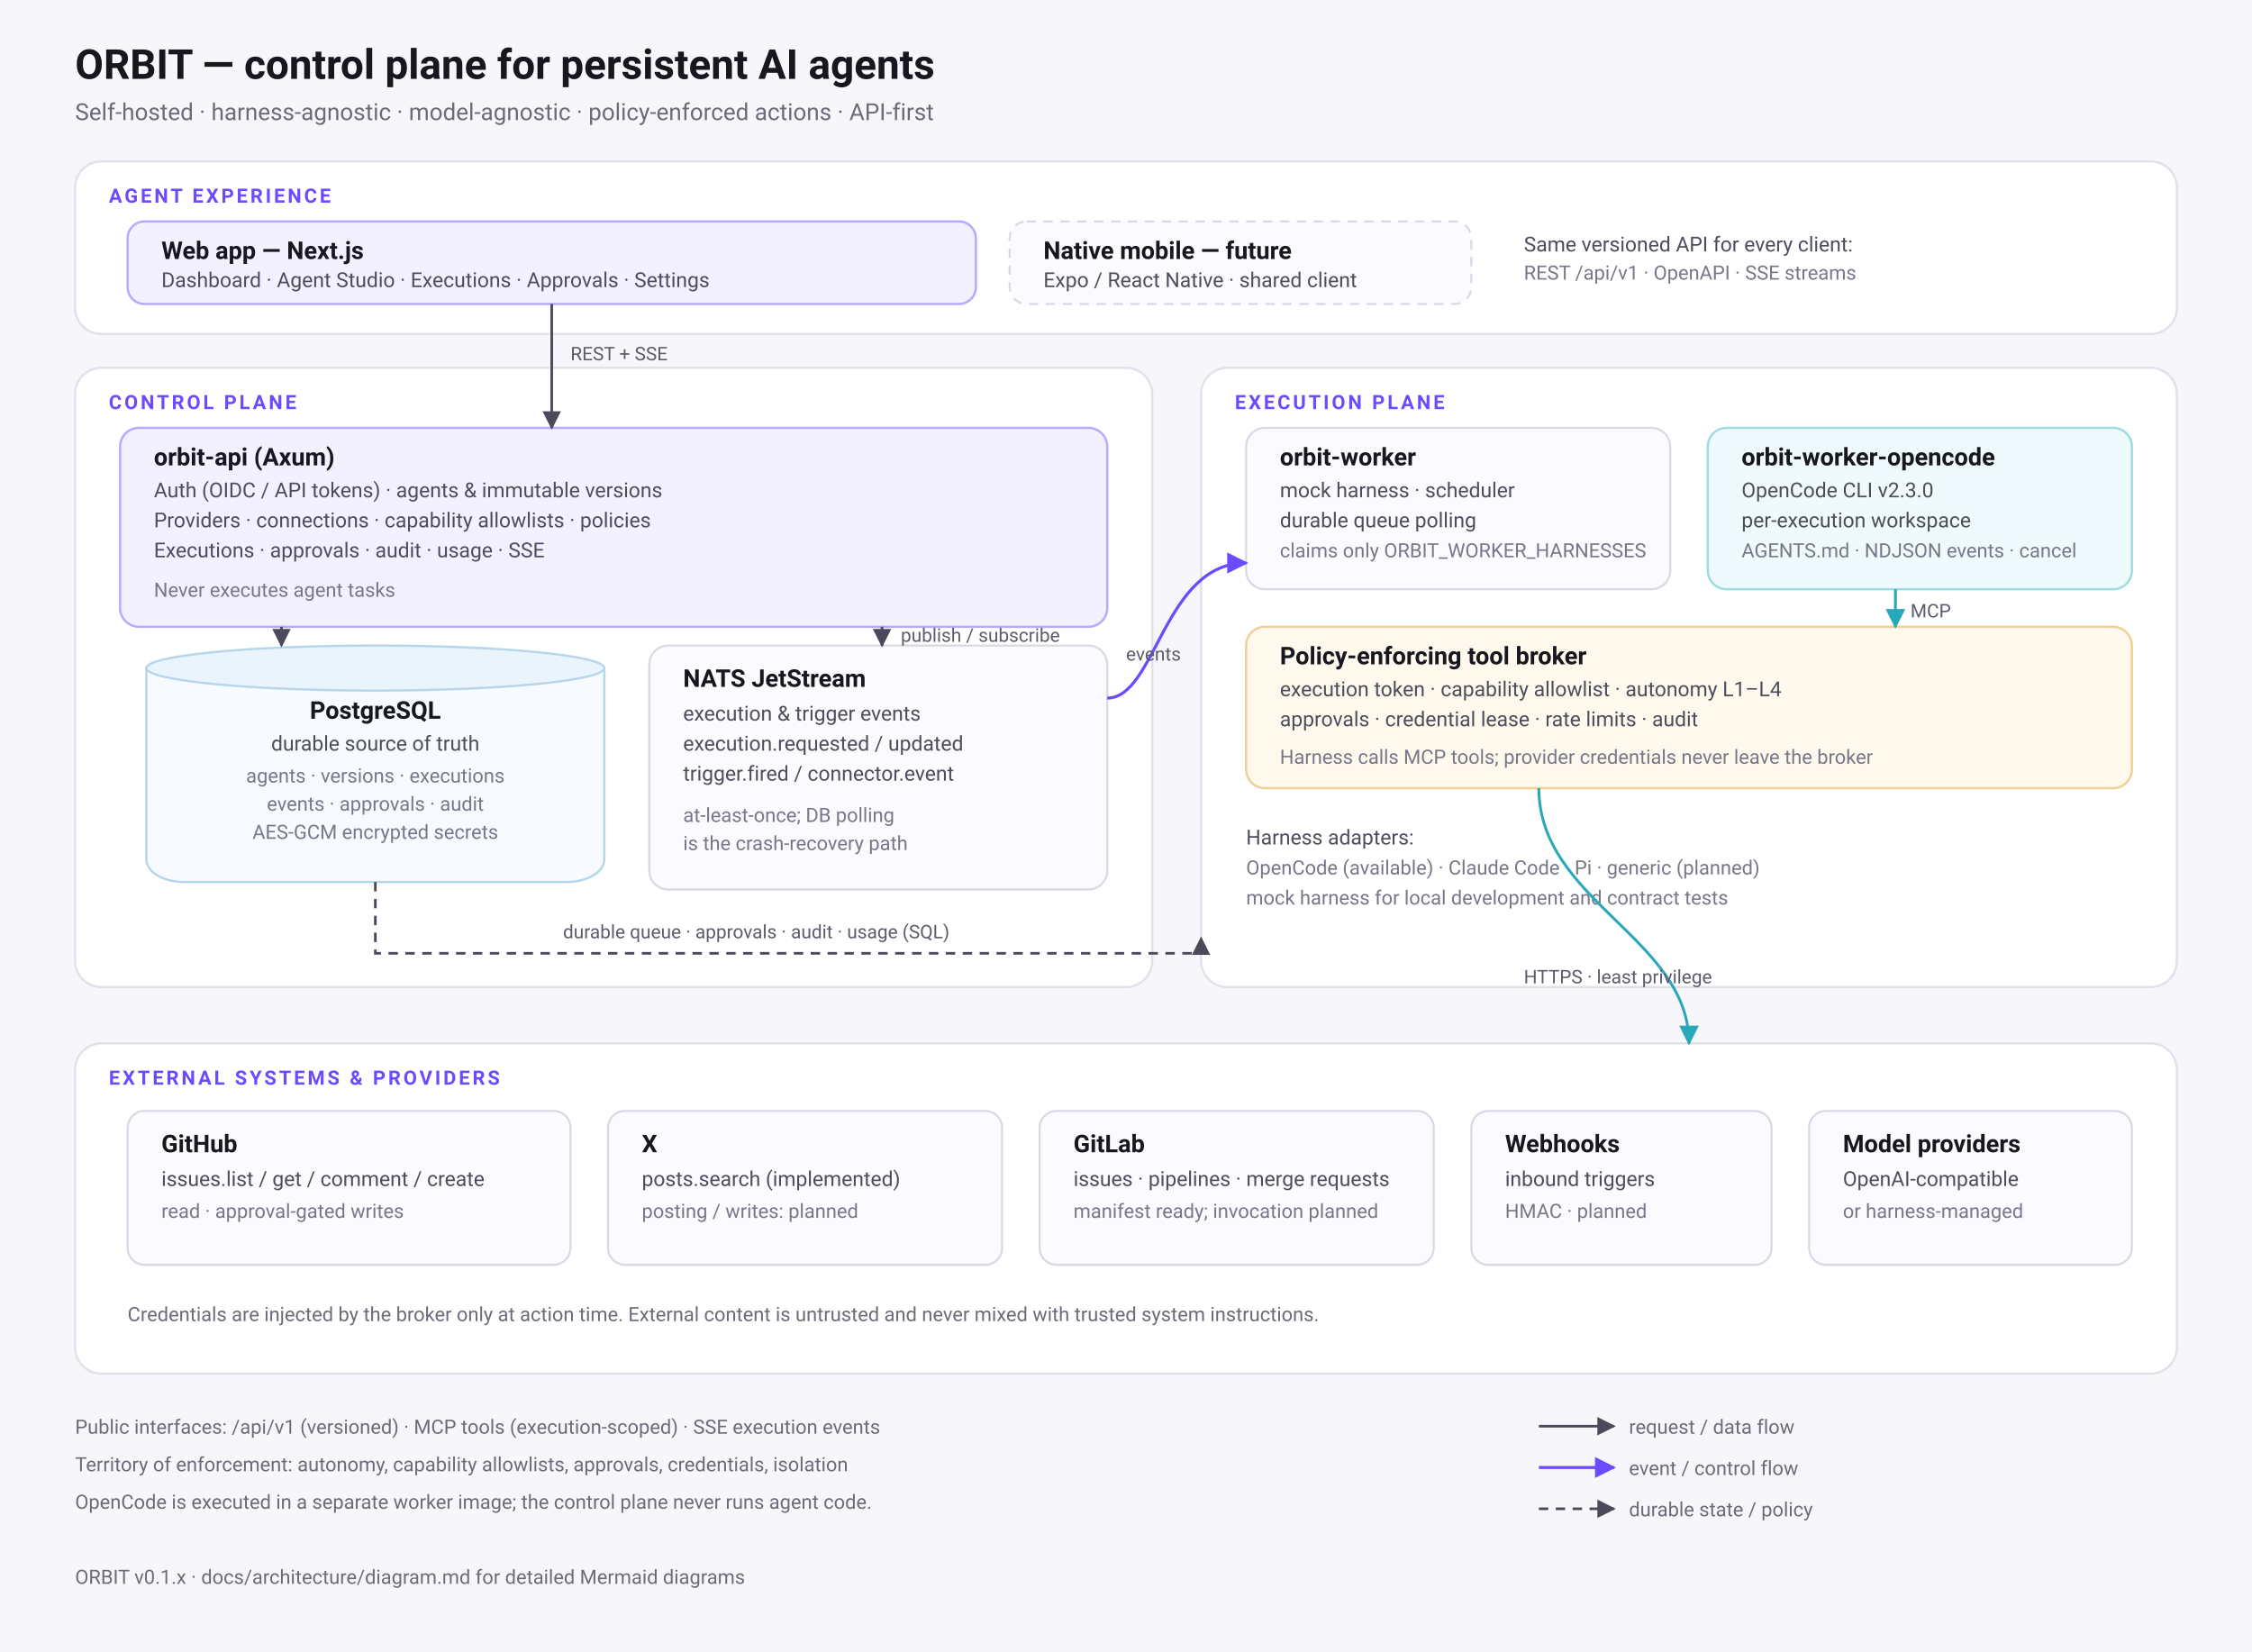
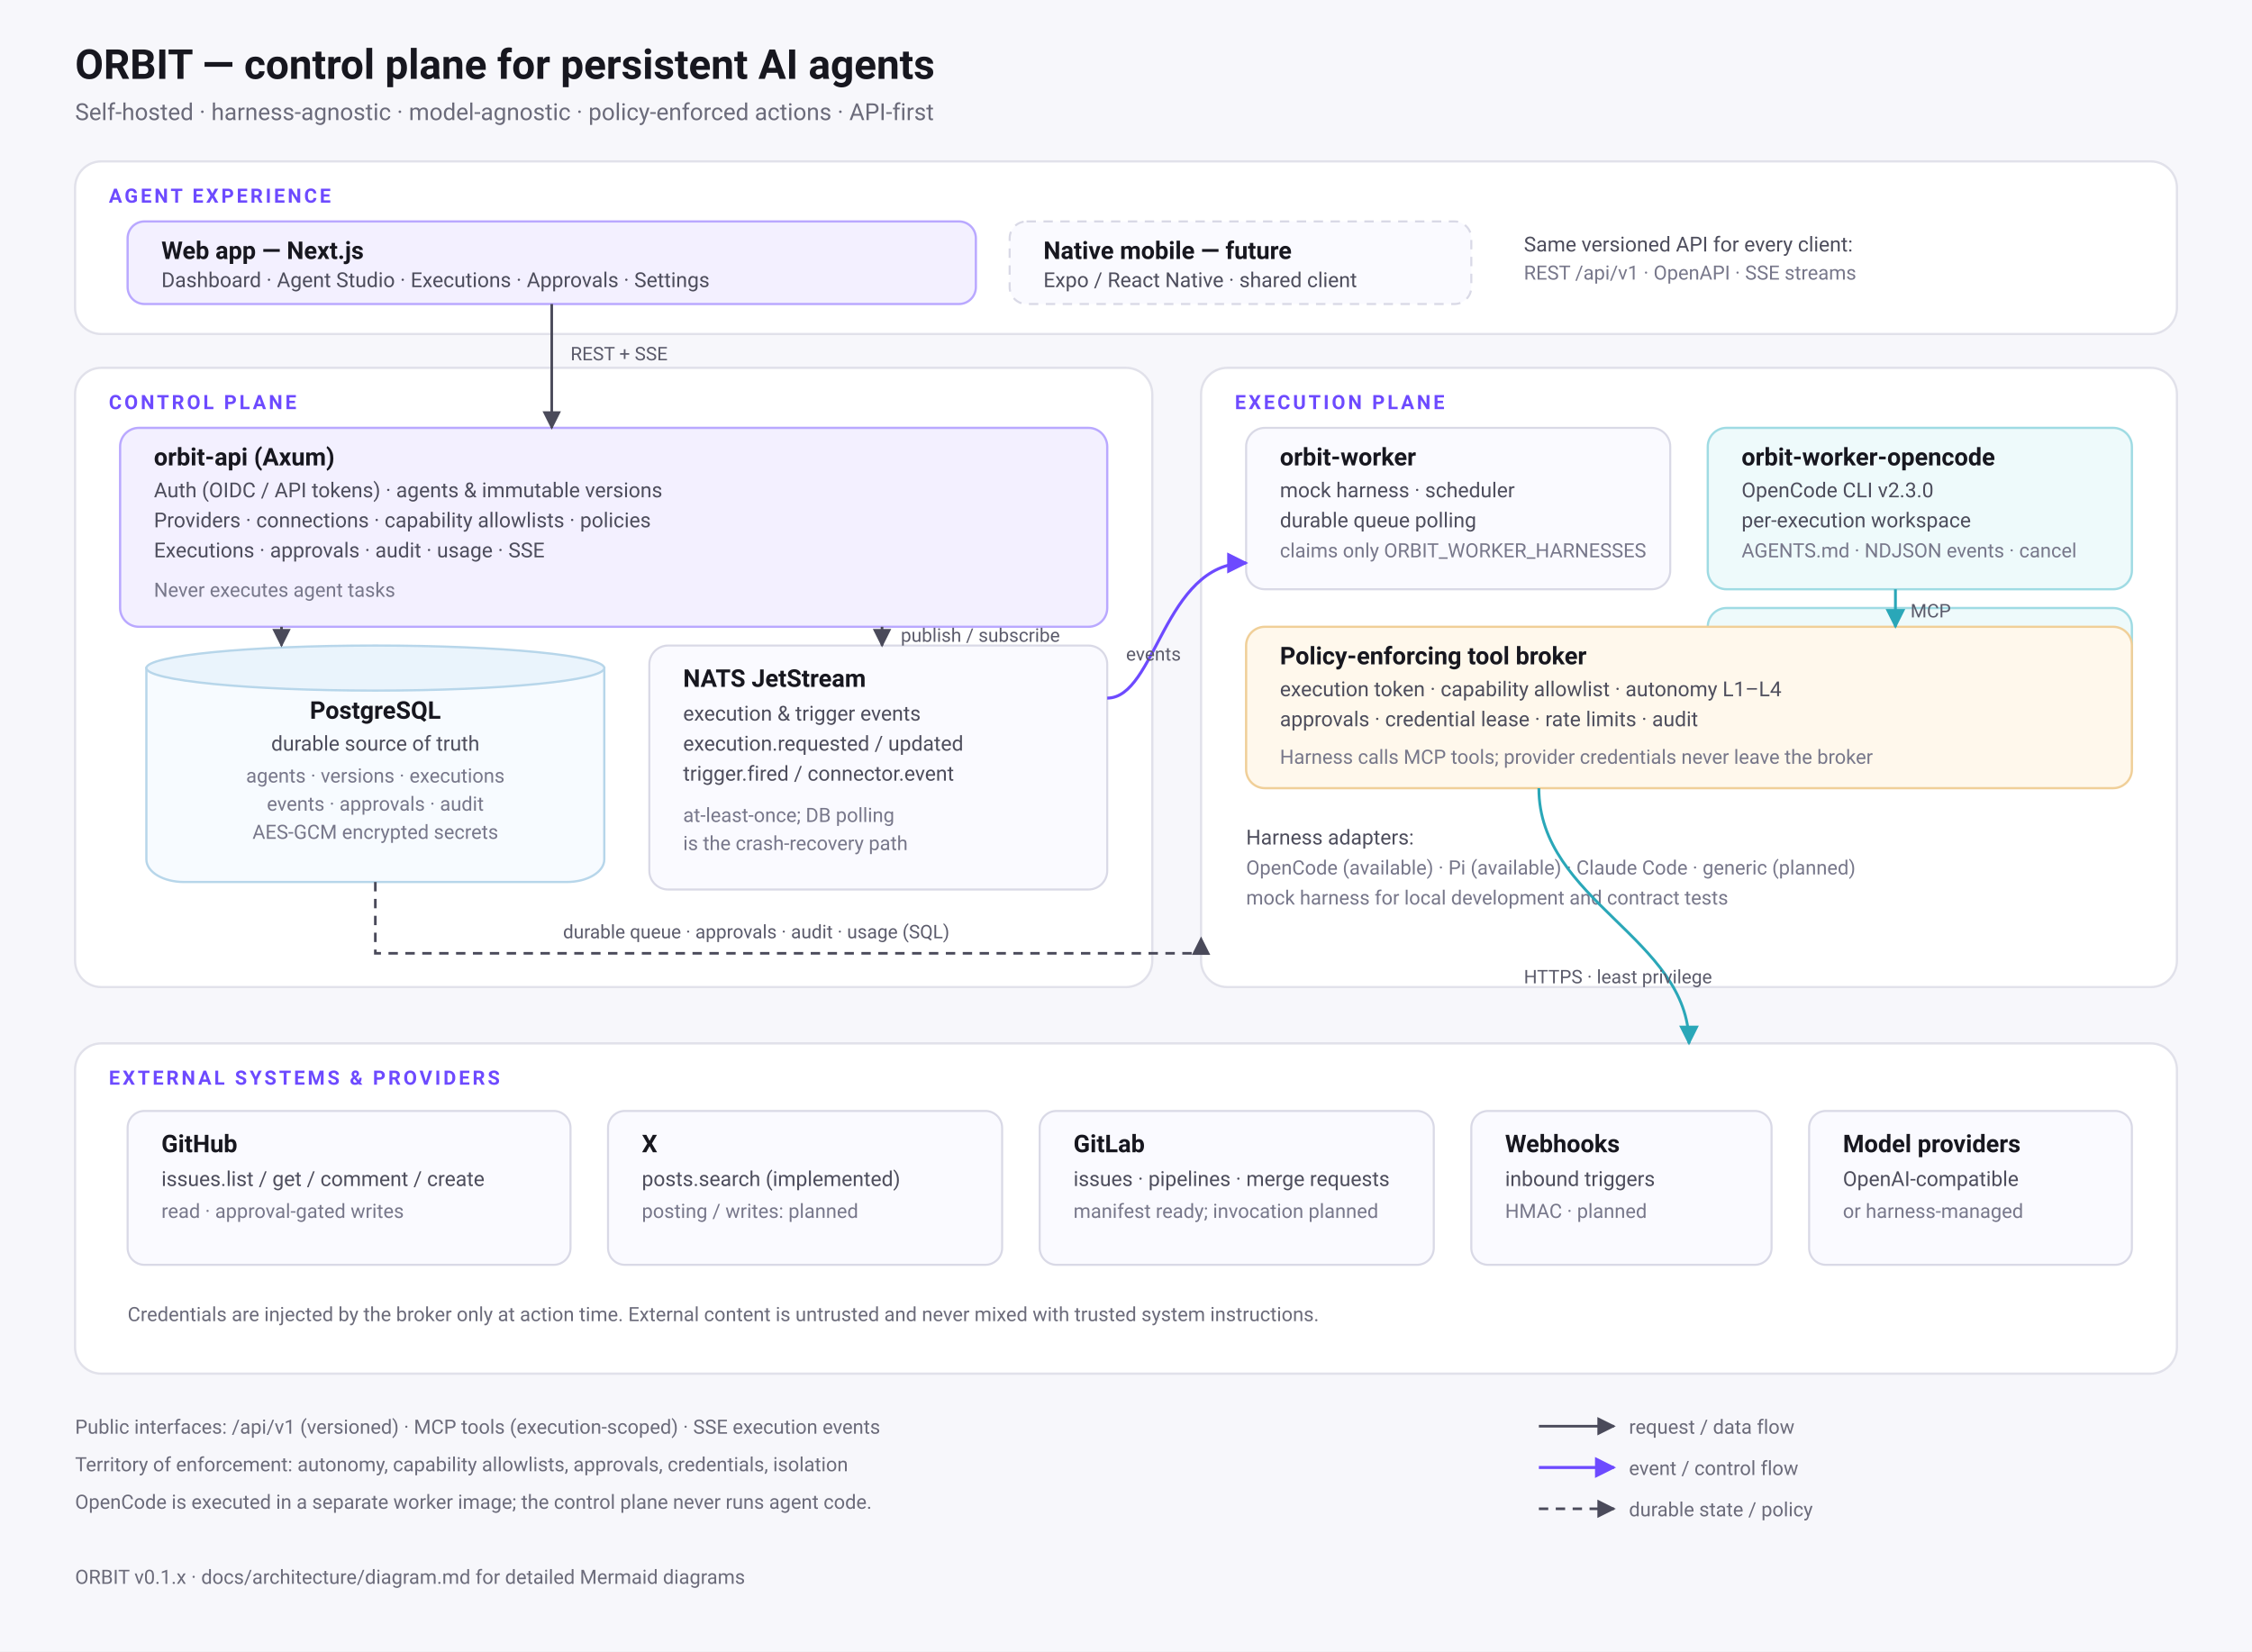
<svg xmlns="http://www.w3.org/2000/svg" width="1200" height="880" viewBox="0 0 1200 880" font-family="-apple-system, BlinkMacSystemFont, 'Segoe UI', Roboto, Helvetica, Arial, sans-serif">
  <defs>
    <marker id="arrow" viewBox="0 0 10 10" refX="9" refY="5" markerWidth="7" markerHeight="7" orient="auto-start-reverse">
      <path d="M 0 0 L 10 5 L 0 10 z" fill="#4a4a5a" />
    </marker>
    <marker id="arrow-accent" viewBox="0 0 10 10" refX="9" refY="5" markerWidth="7" markerHeight="7" orient="auto-start-reverse">
      <path d="M 0 0 L 10 5 L 0 10 z" fill="#6d4aff" />
    </marker>
    <marker id="arrow-teal" viewBox="0 0 10 10" refX="9" refY="5" markerWidth="7" markerHeight="7" orient="auto-start-reverse">
      <path d="M 0 0 L 10 5 L 0 10 z" fill="#2aa7b8" />
    </marker>
    <style>
      .title { font-size: 22px; font-weight: 700; fill: #17171f; }
      .subtitle { font-size: 12.5px; fill: #6b6b7a; }
      .layer-label { font-size: 10.5px; font-weight: 700; letter-spacing: 1.4px; fill: #6d4aff; }
      .box-title { font-size: 13px; font-weight: 650; fill: #17171f; }
      .box-line { font-size: 11px; fill: #4d4d5c; }
      .box-muted { font-size: 10.5px; fill: #77778a; }
      .note { font-size: 10.5px; fill: #6b6b7a; }
      .arrow-label { font-size: 10px; fill: #5b5b6b; }
      .layer { fill: #ffffff; stroke: #e1e1ea; stroke-width: 1.2; }
      .card { fill: #fafaff; stroke: #d9d9e6; stroke-width: 1.1; }
      .card-accent { fill: #f3f0ff; stroke: #b9a8ff; stroke-width: 1.2; }
      .card-teal { fill: #eefafb; stroke: #9fdbe3; stroke-width: 1.2; }
      .card-warm { fill: #fff8ec; stroke: #f0cf98; stroke-width: 1.2; }
      .dashed { stroke-dasharray: 5 4; }
      .arrow { stroke: #4a4a5a; stroke-width: 1.4; fill: none; }
      .arrow-accent { stroke: #6d4aff; stroke-width: 1.6; fill: none; }
      .arrow-teal { stroke: #2aa7b8; stroke-width: 1.5; fill: none; }
    </style>
  </defs>
  <rect width="1200" height="880" fill="#f7f7fb" />
  <text x="40" y="42" class="title">ORBIT — control plane for persistent AI agents</text>
  <text x="40" y="64" class="subtitle">Self-hosted · harness-agnostic · model-agnostic · policy-enforced actions · API-first</text>
  <rect x="40" y="86" width="1120" height="92" rx="14" class="layer" />
  <text x="58" y="108" class="layer-label">AGENT EXPERIENCE</text>
  <rect x="68" y="118" width="452" height="44" rx="9" class="card-accent" />
  <text x="86" y="138" class="box-title">Web app — Next.js</text>
  <text x="86" y="153" class="box-line">Dashboard · Agent Studio · Executions · Approvals · Settings</text>
  <rect x="538" y="118" width="246" height="44" rx="9" class="card dashed" />
  <text x="556" y="138" class="box-title">Native mobile — future</text>
  <text x="556" y="153" class="box-line">Expo / React Native · shared client</text>
  <text x="812" y="134" class="box-line">Same versioned API for every client:</text>
  <text x="812" y="149" class="box-muted">REST /api/v1 · OpenAPI · SSE streams</text>
  <rect x="40" y="196" width="574" height="330" rx="14" class="layer" />
  <text x="58" y="218" class="layer-label">CONTROL PLANE</text>
  <rect x="64" y="228" width="526" height="106" rx="10" class="card-accent" />
  <text x="82" y="248" class="box-title">orbit-api (Axum)</text>
  <text x="82" y="265" class="box-line">Auth (OIDC / API tokens) · agents &amp; immutable versions</text>
  <text x="82" y="281" class="box-line">Providers · connections · capability allowlists · policies</text>
  <text x="82" y="297" class="box-line">Executions · approvals · audit · usage · SSE</text>
  <text x="82" y="318" class="box-muted">Never executes agent tasks</text>
  <g>
    <path d="M 78 356 h 244 v 102 a 20 12 0 0 1 -20 12 h -204 a 20 12 0 0 1 -20 -12 z" fill="#f7fbff" stroke="#b7d6ea" stroke-width="1.2" />
    <ellipse cx="200" cy="356" rx="122" ry="12" fill="#eaf4fc" stroke="#b7d6ea" stroke-width="1.2" />
    <text x="200" y="383" text-anchor="middle" class="box-title">PostgreSQL</text>
    <text x="200" y="400" text-anchor="middle" class="box-line">durable source of truth</text>
    <text x="200" y="417" text-anchor="middle" class="box-muted">agents · versions · executions</text>
    <text x="200" y="432" text-anchor="middle" class="box-muted">events · approvals · audit</text>
    <text x="200" y="447" text-anchor="middle" class="box-muted">AES-GCM encrypted secrets</text>
  </g>
  <rect x="346" y="344" width="244" height="130" rx="10" class="card" />
  <text x="364" y="366" class="box-title">NATS JetStream</text>
  <text x="364" y="384" class="box-line">execution &amp; trigger events</text>
  <text x="364" y="400" class="box-line">execution.requested / updated</text>
  <text x="364" y="416" class="box-line">trigger.fired / connector.event</text>
  <text x="364" y="438" class="box-muted">at-least-once; DB polling</text>
  <text x="364" y="453" class="box-muted">is the crash-recovery path</text>
  <rect x="640" y="196" width="520" height="330" rx="14" class="layer" />
  <text x="658" y="218" class="layer-label">EXECUTION PLANE</text>
  <rect x="664" y="228" width="226" height="86" rx="10" class="card" />
  <text x="682" y="248" class="box-title">orbit-worker</text>
  <text x="682" y="265" class="box-line">mock harness · scheduler</text>
  <text x="682" y="281" class="box-line">durable queue polling</text>
  <text x="682" y="297" class="box-muted">claims only ORBIT_WORKER_HARNESSES</text>
  <rect x="910" y="228" width="226" height="86" rx="10" class="card-teal" />
  <text x="928" y="248" class="box-title">orbit-worker-opencode</text>
  <text x="928" y="265" class="box-line">OpenCode CLI v2.3.0</text>
  <text x="928" y="281" class="box-line">per-execution workspace</text>
  <text x="928" y="297" class="box-muted">AGENTS.md · NDJSON events · cancel</text>
+   <rect x="910" y="324" width="226" height="86" rx="10" class="card-teal" />
+   <text x="928" y="344" class="box-title">orbit-worker-pi</text>
+   <text x="928" y="361" class="box-line">Pi CLI v1.5.2</text>
+   <text x="928" y="377" class="box-line">per-execution workspace</text>
+   <text x="928" y="393" class="box-muted">.pi/mcp.json · JSON events · read-only tools</text>
  <rect x="664" y="334" width="472" height="86" rx="10" class="card-warm" />
  <text x="682" y="354" class="box-title">Policy-enforcing tool broker</text>
  <text x="682" y="371" class="box-line">execution token · capability allowlist · autonomy L1–L4</text>
  <text x="682" y="387" class="box-line">approvals · credential lease · rate limits · audit</text>
  <text x="682" y="407" class="box-muted">Harness calls MCP tools; provider credentials never leave the broker</text>
  <text x="664" y="450" class="box-line">Harness adapters:</text>
-   <text x="664" y="466" class="box-muted">OpenCode (available) · Claude Code · Pi · generic (planned)</text>
+   <text x="664" y="466" class="box-muted">OpenCode (available) · Pi (available) · Claude Code · generic (planned)</text>
  <text x="664" y="482" class="box-muted">mock harness for local development and contract tests</text>
  <rect x="40" y="556" width="1120" height="176" rx="14" class="layer" />
  <text x="58" y="578" class="layer-label">EXTERNAL SYSTEMS &amp; PROVIDERS</text>
  <rect x="68" y="592" width="236" height="82" rx="9" class="card" />
  <text x="86" y="614" class="box-title">GitHub</text>
  <text x="86" y="632" class="box-line">issues.list / get / comment / create</text>
  <text x="86" y="649" class="box-muted">read · approval-gated writes</text>
  <rect x="324" y="592" width="210" height="82" rx="9" class="card" />
  <text x="342" y="614" class="box-title">X</text>
  <text x="342" y="632" class="box-line">posts.search (implemented)</text>
  <text x="342" y="649" class="box-muted">posting / writes: planned</text>
  <rect x="554" y="592" width="210" height="82" rx="9" class="card" />
  <text x="572" y="614" class="box-title">GitLab</text>
  <text x="572" y="632" class="box-line">issues · pipelines · merge requests</text>
  <text x="572" y="649" class="box-muted">manifest ready; invocation planned</text>
  <rect x="784" y="592" width="160" height="82" rx="9" class="card" />
  <text x="802" y="614" class="box-title">Webhooks</text>
  <text x="802" y="632" class="box-line">inbound triggers</text>
  <text x="802" y="649" class="box-muted">HMAC · planned</text>
  <rect x="964" y="592" width="172" height="82" rx="9" class="card" />
  <text x="982" y="614" class="box-title">Model providers</text>
  <text x="982" y="632" class="box-line">OpenAI-compatible</text>
  <text x="982" y="649" class="box-muted">or harness-managed</text>
  <text x="68" y="704" class="note">Credentials are injected by the broker only at action time. External content is untrusted and never mixed with trusted system instructions.</text>
  <line x1="294" y1="162" x2="294" y2="228" class="arrow" marker-end="url(#arrow)" />
  <text x="304" y="192" class="arrow-label">REST + SSE</text>
  <line x1="150" y1="334" x2="150" y2="344" class="arrow" marker-end="url(#arrow)" />
  <line x1="470" y1="334" x2="470" y2="344" class="arrow" marker-end="url(#arrow)" />
  <text x="480" y="342" class="arrow-label">publish / subscribe</text>
  <path d="M 590 372 C 616 372 620 300 664 300" class="arrow-accent" marker-end="url(#arrow-accent)" />
  <text x="600" y="352" class="arrow-label">events</text>
  <path d="M 200 470 L 200 508 L 640 508 L 640 500" class="arrow dashed" marker-end="url(#arrow)" />
  <text x="300" y="500" class="arrow-label">durable queue · approvals · audit · usage (SQL)</text>
  <line x1="1010" y1="314" x2="1010" y2="334" class="arrow-teal" marker-end="url(#arrow-teal)" />
  <text x="1018" y="329" class="arrow-label">MCP</text>
  <path d="M 820 420 C 820 480 900 500 900 556" class="arrow-teal" marker-end="url(#arrow-teal)" />
  <text x="812" y="524" class="arrow-label">HTTPS · least privilege</text>
  <line x1="820" y1="760" x2="860" y2="760" class="arrow" marker-end="url(#arrow)" />
  <text x="868" y="764" class="note">request / data flow</text>
  <line x1="820" y1="782" x2="860" y2="782" class="arrow-accent" marker-end="url(#arrow-accent)" />
  <text x="868" y="786" class="note">event / control flow</text>
  <line x1="820" y1="804" x2="860" y2="804" class="arrow dashed" marker-end="url(#arrow)" />
  <text x="868" y="808" class="note">durable state / policy</text>
  <text x="40" y="764" class="note">Public interfaces: /api/v1 (versioned) · MCP tools (execution-scoped) · SSE execution events</text>
  <text x="40" y="784" class="note">Territory of enforcement: autonomy, capability allowlists, approvals, credentials, isolation</text>
  <text x="40" y="804" class="note">OpenCode is executed in a separate worker image; the control plane never runs agent code.</text>
  <text x="40" y="844" class="note">ORBIT v0.1.x · docs/architecture/diagram.md for detailed Mermaid diagrams</text>
</svg>
